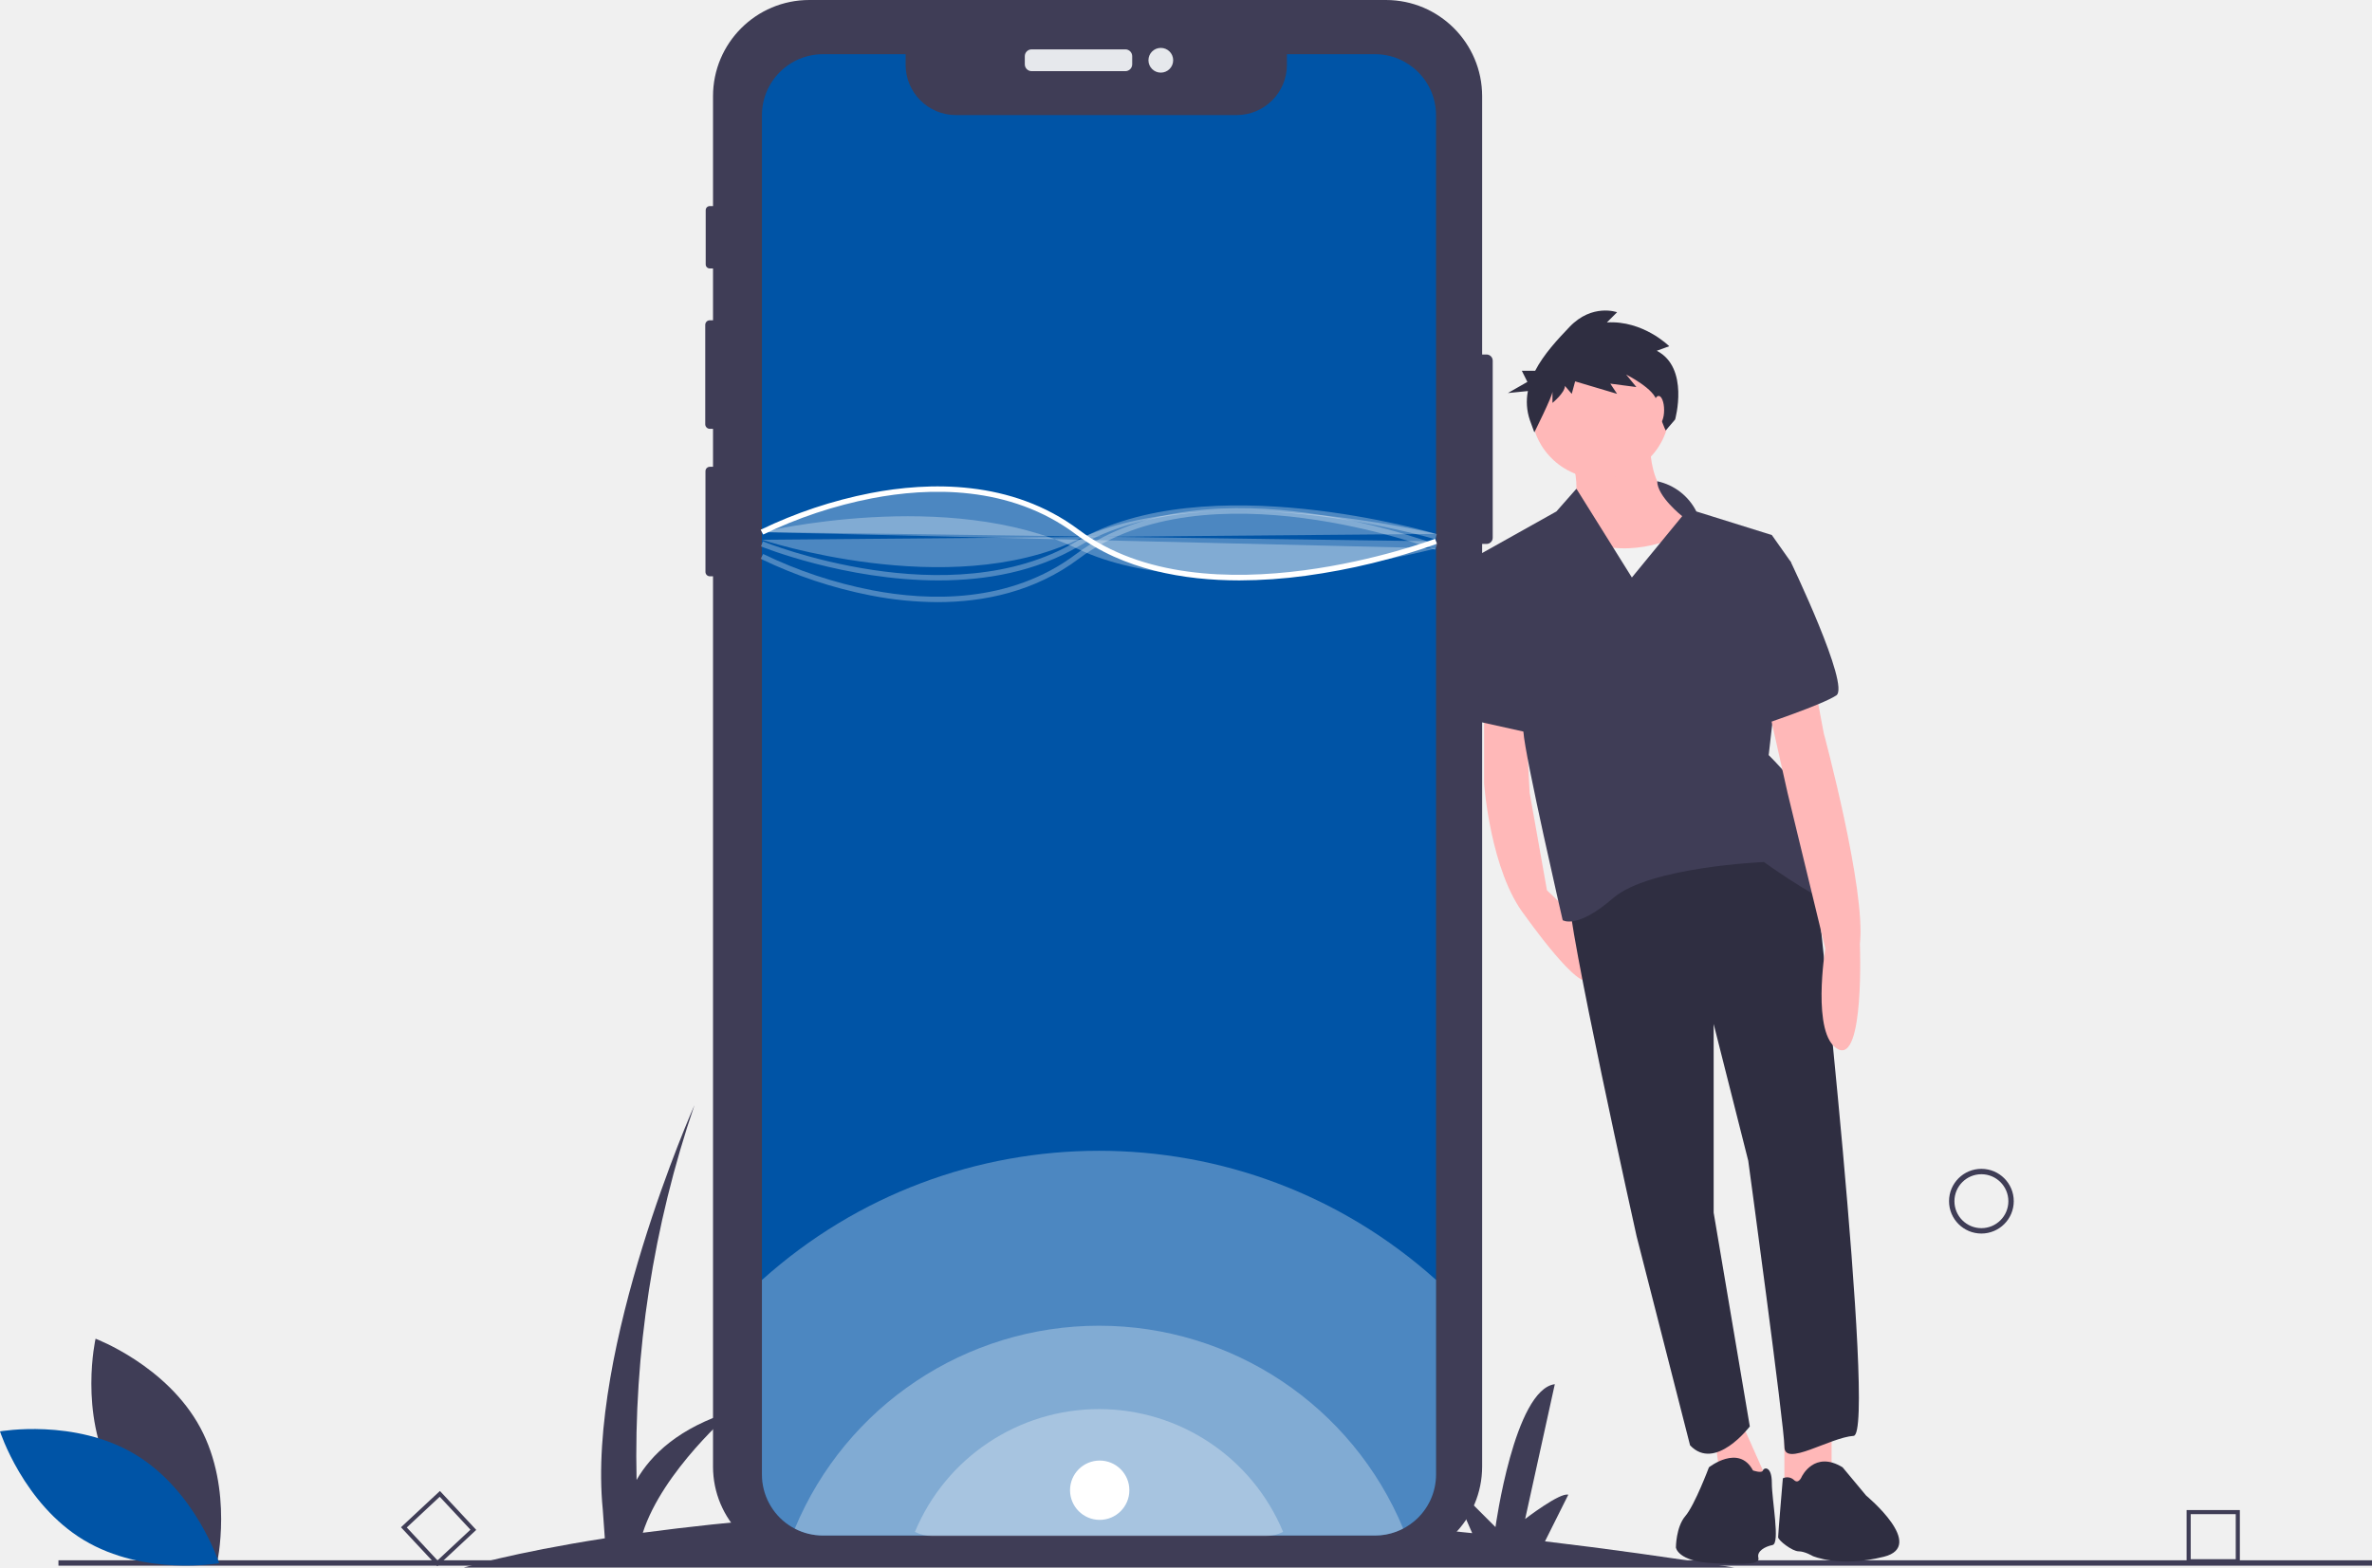
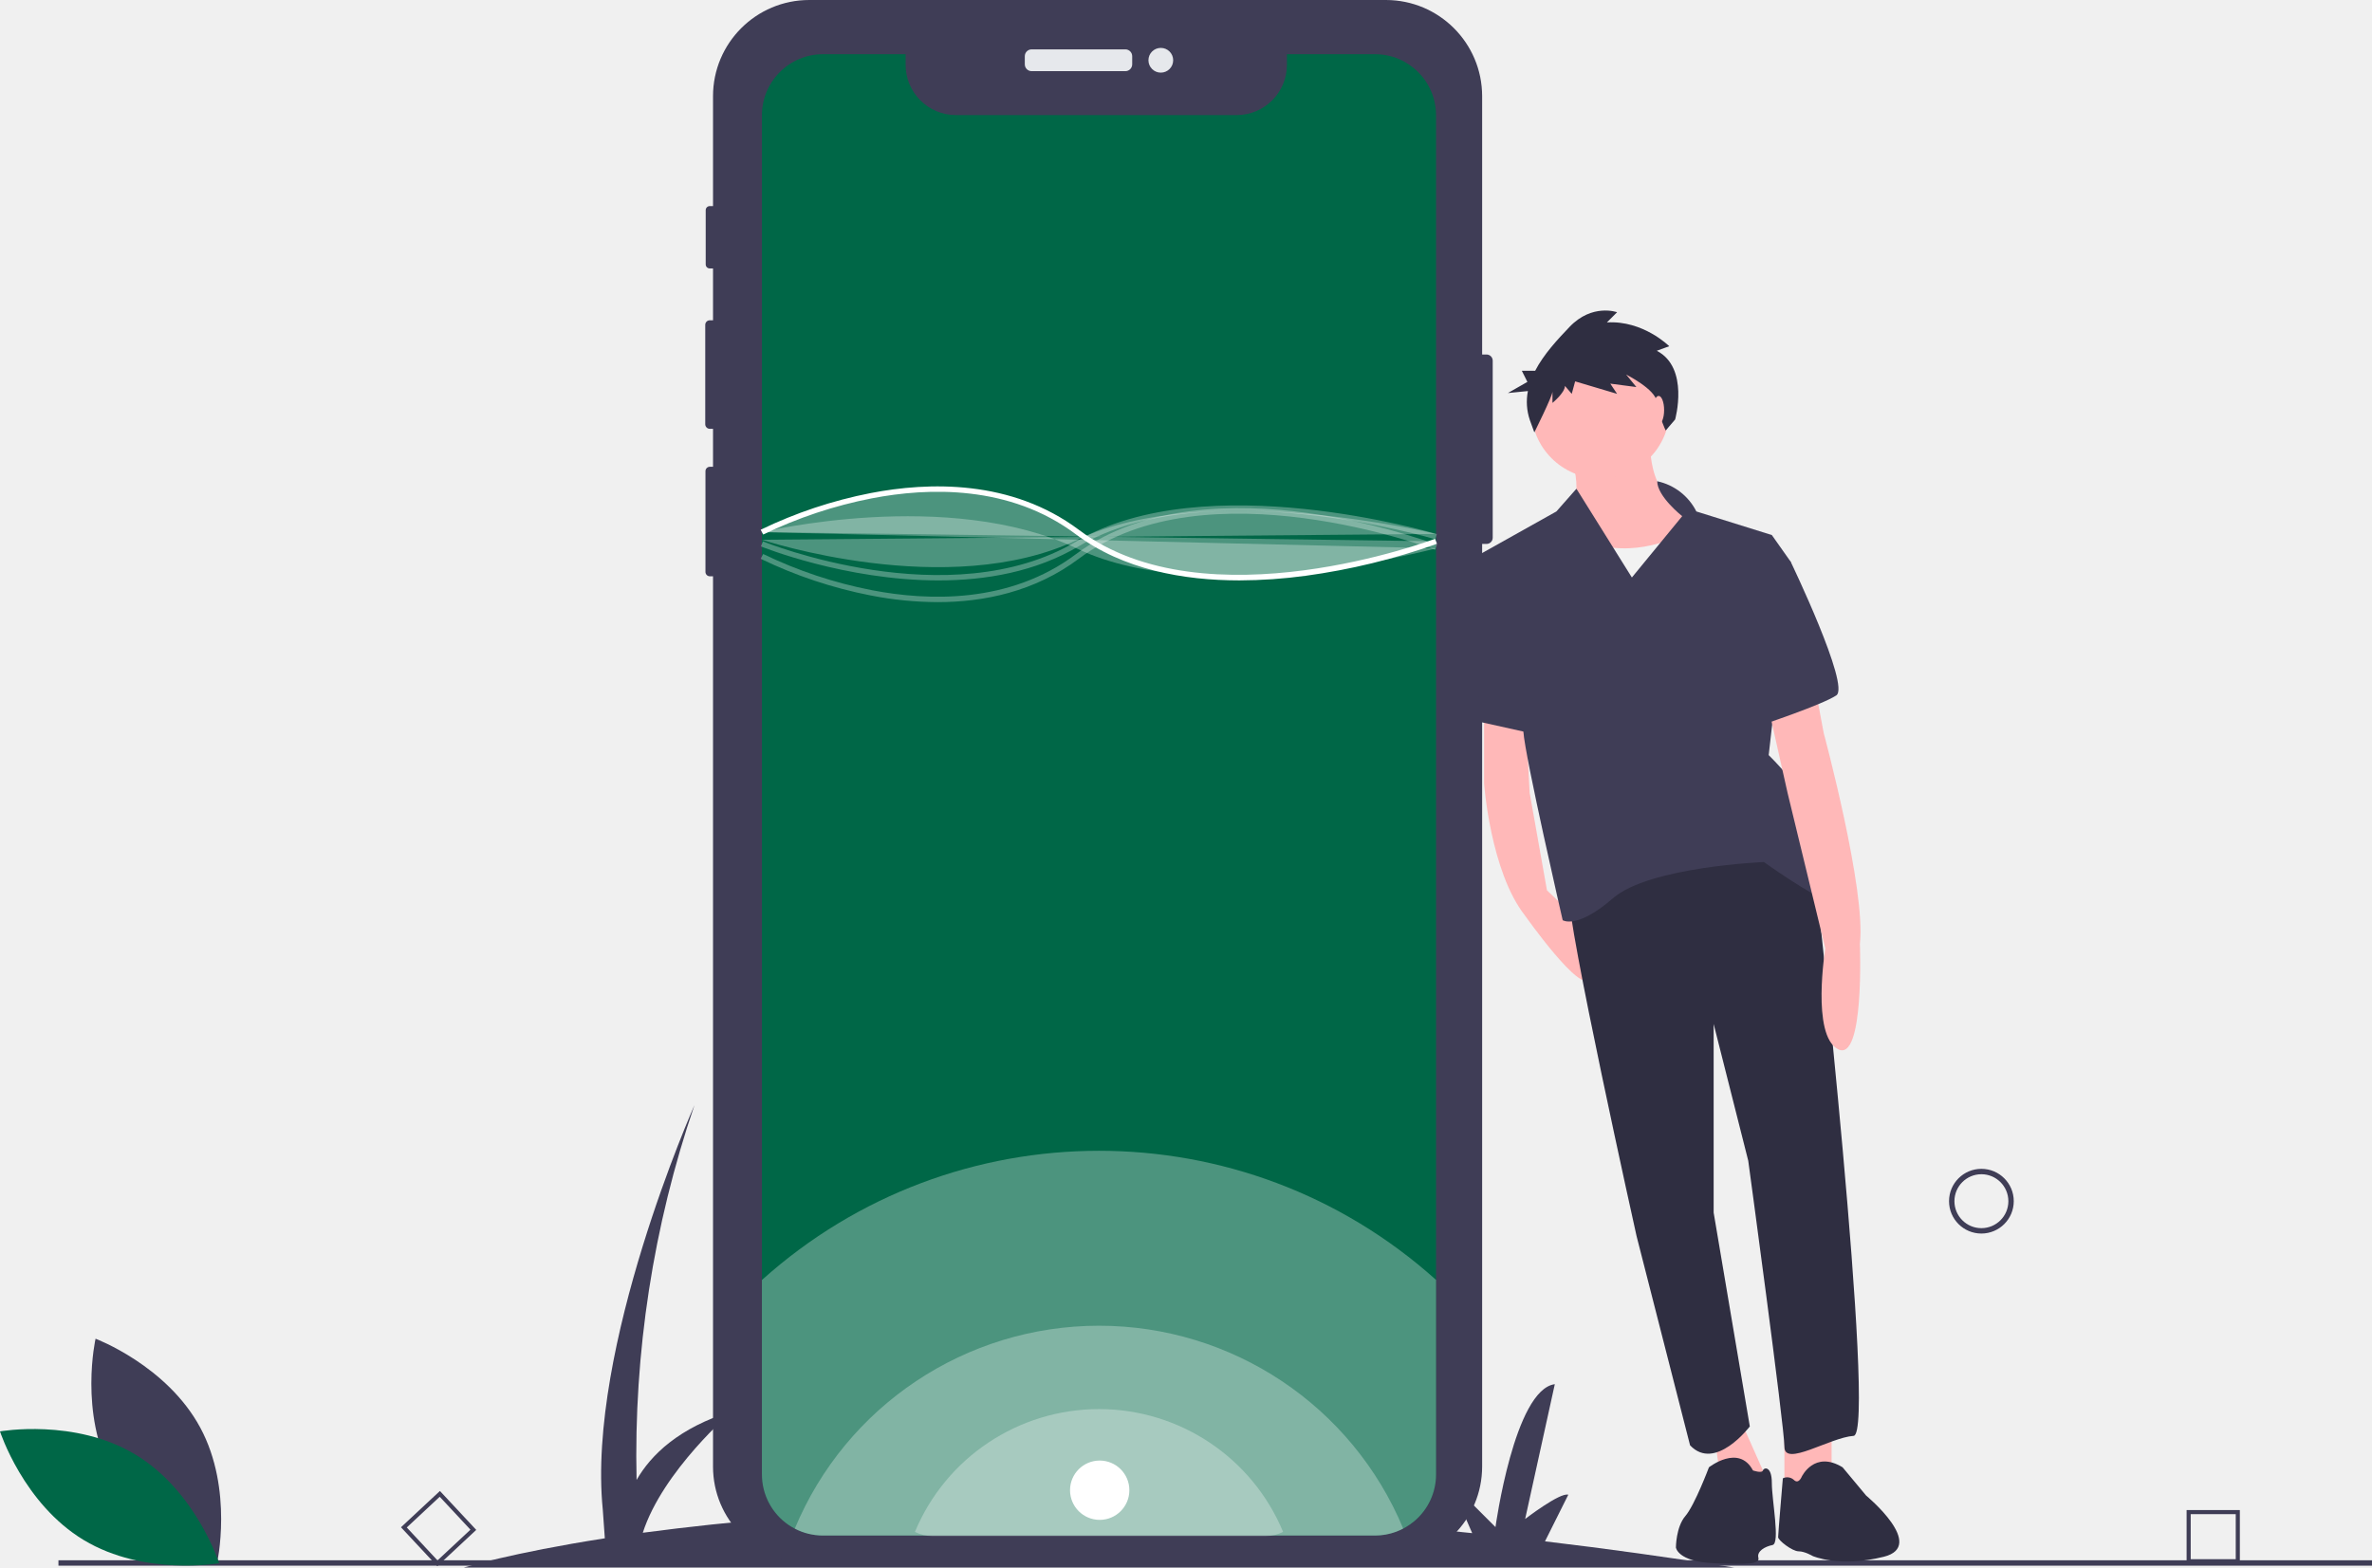
<svg xmlns="http://www.w3.org/2000/svg" id="f7bb3db6-0aca-42e3-bcc4-5e9b3a55e19d" data-name="Layer 1" width="879.5" height="581.351" viewBox="0 0 879.5 581.351">
  <path d="M803.25,740.675q-36.476-5.71-70.143-9.714L741.75,713.675c-3-1-16,9-16,9l11-50c-15,2-22,53-22,53l-17-17,8.368,19.247c-68.681-7.217-127.947-9.469-177.766-8.952L535.75,704.175c-3-1-16,9-16,9l11-50c-15,2-22,53-22,53l-17-17,8.863,20.386A997.852,997.852,0,0,0,398.591,727.777c7.382-22.996,33.159-45.102,33.159-45.102-19.821,6.166-30.132,16.212-35.469,25.525A401.561,401.561,0,0,1,417.75,569.175s-40,90-34,150l.761,10.658C349.712,735.262,332.25,740.675,332.25,740.675Z" transform="translate(-160.25 -159.3247)" fill="#3f3d56" />
  <path d="M894.922,616.811a12,12,0,1,1,12-12A12.014,12.014,0,0,1,894.922,616.811Zm0-22a10,10,0,1,0,10,10A10.011,10.011,0,0,0,894.922,594.811Z" transform="translate(-160.25 -159.3247)" fill="#3f3d56" />
  <path d="M990.75,739.101H971.009V719.36H990.75Zm-18.223-1.519h16.704v-16.704H972.527Z" transform="translate(-160.25 -159.3247)" fill="#3f3d56" />
  <path d="M322.394,740.181l-13.465-14.436L323.365,712.28l13.465,14.436ZM311.075,725.819l11.394,12.215,12.215-11.394L323.29,714.426Z" transform="translate(-160.25 -159.3247)" fill="#3f3d56" />
  <rect x="21.672" y="578.662" width="857.828" height="2" fill="#3f3d56" />
  <path d="M713.725,293.085v65.68a2.296,2.296,0,0,1-2.29,2.29h-1.63v342.15a35.702,35.702,0,0,1-35.7,35.7H460.315a35.693,35.693,0,0,1-35.69-35.7v-330.15h-1.18a1.618,1.618,0,0,1-1.62-1.61v-37.38a1.62,1.62,0,0,1,1.62-1.62h1.18v-14.08H423.435a1.696,1.696,0,0,1-1.69-1.7v-36.87a1.694,1.694,0,0,1,1.69-1.69H424.625v-19.22H423.415a1.498,1.498,0,0,1-1.5-1.5v-20.12a1.507,1.507,0,0,1,1.5-1.51H424.625v-40.74a35.691,35.691,0,0,1,35.69-35.69H674.105a35.7,35.7,0,0,1,35.7,35.69v95.78H711.435A2.296,2.296,0,0,1,713.725,293.085Z" transform="translate(-160.25 -159.3247)" fill="#3f3d56" />
  <rect x="379.979" y="18.307" width="39.823" height="8.086" rx="2.542" fill="#e6e8ec" />
  <circle cx="430.41" cy="22.35" r="4.587" fill="#e6e8ec" />
-   <path d="M692.71,202.075v504.09a22.58,22.58,0,0,1-7.96,17.23,22.642,22.642,0,0,1-14.69,5.41H465.41a22.587,22.587,0,0,1-10.46-2.55,21.155,21.155,0,0,1-2.2-1.3,22.668,22.668,0,0,1-9.99-18.79v-504.09a22.649,22.649,0,0,1,22.65-22.65h30.63v3.93a18.65,18.65,0,0,0,18.65,18.65H618.77a18.65,18.65,0,0,0,18.65-18.65v-3.93h32.64A22.643,22.643,0,0,1,692.71,202.075Z" transform="translate(-160.25 -159.3247)" fill="#0054a6" />
+   <path d="M692.71,202.075v504.09a22.58,22.58,0,0,1-7.96,17.23,22.642,22.642,0,0,1-14.69,5.41H465.41a22.587,22.587,0,0,1-10.46-2.55,21.155,21.155,0,0,1-2.2-1.3,22.668,22.668,0,0,1-9.99-18.79v-504.09a22.649,22.649,0,0,1,22.65-22.65h30.63v3.93a18.65,18.65,0,0,0,18.65,18.65H618.77a18.65,18.65,0,0,0,18.65-18.65v-3.93h32.64A22.643,22.643,0,0,1,692.71,202.075Z" transform="translate(-160.25 -159.3247)" fill="#006747" />
  <path d="M692.71,634.005v72.16a22.58,22.58,0,0,1-7.96,17.23,22.642,22.642,0,0,1-14.69,5.41H465.41a22.587,22.587,0,0,1-10.46-2.55,21.155,21.155,0,0,1-2.2-1.3,22.668,22.668,0,0,1-9.99-18.79v-72.13a186.971,186.971,0,0,1,249.95-.03Z" transform="translate(-160.25 -159.3247)" fill="#fff" opacity="0.3" />
  <path d="M680.54,726.235a22.41,22.41,0,0,1-10.48,2.57H465.41a22.587,22.587,0,0,1-10.46-2.55,122.161,122.161,0,0,1,225.59-.02Z" transform="translate(-160.25 -159.3247)" fill="#fff" opacity="0.3" />
  <path d="M636,727.445A13.561,13.561,0,0,1,629.658,729H505.82a13.668,13.668,0,0,1-6.33-1.543A73.923,73.923,0,0,1,636,727.445Z" transform="translate(-160.25 -159.3247)" fill="#fff" opacity="0.3" />
  <path d="M619.796,374.575c-20.529,0-43.058-3.909-60.646-17.1-24.487-18.365-54.657-17.385-75.653-13.328a164.863,164.863,0,0,0-40.274,13.415l-.925-1.773a166.957,166.957,0,0,1,40.768-13.595c21.409-4.144,52.197-5.134,77.285,13.682,47,35.25,131.158,3.59,132.001,3.268l.717,1.867a242.355,242.355,0,0,1-48.706,11.857A186.202,186.202,0,0,1,619.796,374.575Z" transform="translate(-160.25 -159.3247)" fill="#fff" />
  <path d="M442.75,356.675s69-16.712,117,6.17,133-.17,133-.17" transform="translate(-160.25 -159.3247)" fill="#fff" opacity="0.3" />
  <path d="M507.891,382.636a131.456,131.456,0,0,1-24.826-2.479A166.957,166.957,0,0,1,442.297,366.562l.925-1.773a164.862,164.862,0,0,0,40.274,13.415c20.996,4.057,51.166,5.037,75.653-13.328,25.066-18.8,60.177-18.747,85.212-15.392a242.355,242.355,0,0,1,48.706,11.857l-.717,1.867c-.845-.324-85.001-31.983-132.001,3.268C543.898,378.814,524.993,382.636,507.891,382.636Z" transform="translate(-160.25 -159.3247)" fill="#fff" opacity="0.3" />
  <path d="M508.231,374.584c-34.634,0-65.391-12.425-65.852-12.615l.762-1.85c.685.282,69.088,27.899,116.1.064,47.825-28.32,132.906-3.041,133.759-2.782l-.58,1.914c-.845-.256-85.093-25.281-132.161,2.589C544.197,371.415,525.719,374.584,508.231,374.584Z" transform="translate(-160.25 -159.3247)" fill="#fff" opacity="0.3" />
  <path d="M442.76,359.505s68.99,22.882,116.99,0,132.96-2.162,132.96-2.162" transform="translate(-160.25 -159.3247)" fill="#fff" opacity="0.3" />
  <path d="M710.519,420.725v29.153s2.332,32.651,15.159,48.977c0,0,20.99,29.736,23.905,23.322l-3.59-21.115-12.152-11.536-6.414-36.149-1.749-32.651Z" transform="translate(-160.25 -159.3247)" fill="#ffb8b8" />
  <polygon points="679.124 524.941 679.124 546.514 661.633 552.928 661.633 527.856 679.124 524.941" fill="#ffb8b8" />
  <polygon points="643.558 522.609 655.219 548.846 638.894 555.843 635.395 530.189 643.558 522.609" fill="#ffb8b8" />
  <path d="M832.961,480.779s23.322,210.483,14.576,211.066-25.654,11.661-25.654,4.081S808.472,589.811,808.472,589.811L795.645,539.085V609.052l13.41,79.296s-12.827,16.909-22.156,6.997l-19.824-77.546S740.838,500.02,742.004,490.691C742.004,490.691,802.059,439.382,832.961,480.779Z" transform="translate(-160.25 -159.3247)" fill="#2f2e41" />
  <path d="M828.296,707.005s4.664-9.912,15.159-3.498l8.746,10.495S874.75,732.675,858.75,736.675c-16.491,4.123-26.372-.263-26.372-.263s-2.915-1.749-5.247-1.749-7.58-4.081-7.58-5.248,1.749-21.827,1.749-21.827a3.677,3.677,0,0,1,4.081.583C827.13,709.92,828.296,707.005,828.296,707.005Z" transform="translate(-160.25 -159.3247)" fill="#2f2e41" />
  <path d="M793.896,703.507s11.078-8.746,16.326,1.166c0,0,3.304,1.166,3.693,0s3.304-1.749,3.304,4.664,3.166,22.41.251,22.993-5.831,2.332-5.247,4.664-3.166,2.661-16.576,2.078-13.993-5.831-13.993-5.831,0-7.58,3.498-11.661S793.896,703.507,793.896,703.507Z" transform="translate(-160.25 -159.3247)" fill="#2f2e41" />
  <path d="M772.323,321.605s-2.915,21.573,15.742,29.153-41.397,32.651-47.228,18.075,1.166-19.241,1.166-19.241,5.831-5.831.583-21.573Z" transform="translate(-160.25 -159.3247)" fill="#ffb8b8" />
  <circle cx="593.415" cy="151.785" r="25.654" fill="#ffb8b8" />
  <path d="M783.401,357.755s-17.492,9.329-34.4,2.332-16.326,23.322-16.326,23.322l8.746,22.739,60.638-5.831-4.081-34.983Z" transform="translate(-160.25 -159.3247)" fill="#f2f2f2" />
  <path d="M774.711,337.804a21.166,21.166,0,0,1,14.521,11.205l27.987,8.746,6.997,9.912-8.163,71.716s15.159,14.576,15.159,22.739,18.658,36.149,9.329,32.651-26.238-15.743-26.238-15.743-42.563,1.749-55.973,13.41-18.658,8.163-18.658,8.163-13.993-60.638-14.576-69.967-16.909-65.302-16.909-65.302l29.153-16.326,7.425-8.425,20.561,32.913L783.984,350.758S774.766,343.508,774.711,337.804Z" transform="translate(-160.25 -159.3247)" fill="#3f3d56" />
  <path d="M832.961,412.562l3.498,18.658s15.743,58.306,13.41,78.129c0,0,1.749,44.312-8.163,39.065s-4.664-37.316-4.664-37.316L823.049,453.376l-7.58-33.817Z" transform="translate(-160.25 -159.3247)" fill="#ffb8b8" />
  <path d="M818.384,364.168l5.831,3.498s22.156,46.061,16.909,49.56S813.137,428.304,813.137,428.304Z" transform="translate(-160.25 -159.3247)" fill="#3f3d56" />
  <polygon points="561.93 206.01 548.228 205.718 545.022 211.257 549.103 267.814 570.093 272.478 561.93 206.01" fill="#3f3d56" />
  <path d="M774.556,289.413l4.624-1.681s-9.668-9.669-23.12-8.828l3.783-3.783s-9.248-3.363-17.656,5.465c-4.42,4.641-9.533,10.095-12.721,16.24h-4.952l2.067,4.134-7.234,4.134,7.425-.743a20.859,20.859,0,0,0,.702,10.706l1.681,4.624s6.726-13.452,6.726-15.133v4.204s4.624-3.783,4.624-6.306l2.522,2.943,1.261-4.624,15.554,4.624-2.522-3.783,9.669,1.261-3.783-4.624s10.93,5.465,11.35,10.089,3.306,10.652,3.306,10.652l3.498-4.081S786.747,295.719,774.556,289.413Z" transform="translate(-160.25 -159.3247)" fill="#2f2e41" />
  <ellipse cx="614.988" cy="152.077" rx="2.041" ry="5.247" fill="#ffb8b8" />
  <path d="M201.884,706.341c12.428,23.049,38.806,32.944,38.806,32.944s6.227-27.475-6.201-50.524-38.806-32.944-38.806-32.944S189.456,683.292,201.884,706.341Z" transform="translate(-160.25 -159.3247)" fill="#3f3d56" />
-   <path d="M210.427,698.758c22.438,13.5,31.08,40.314,31.08,40.314s-27.738,4.927-50.177-8.573S160.25,690.185,160.25,690.185,187.988,685.258,210.427,698.758Z" transform="translate(-160.25 -159.3247)" fill="#0054a6" />
+   <path d="M210.427,698.758c22.438,13.5,31.08,40.314,31.08,40.314s-27.738,4.927-50.177-8.573S160.25,690.185,160.25,690.185,187.988,685.258,210.427,698.758Z" transform="translate(-160.25 -159.3247)" fill="#006747" />
  <path d="M442.76,356.675s68.99-36,116.99,0,132.96,3.402,132.96,3.402" transform="translate(-160.25 -159.3247)" fill="#fff" opacity="0.3" />
  <circle cx="407.75" cy="552.675" r="11" fill="#fff" />
</svg>
